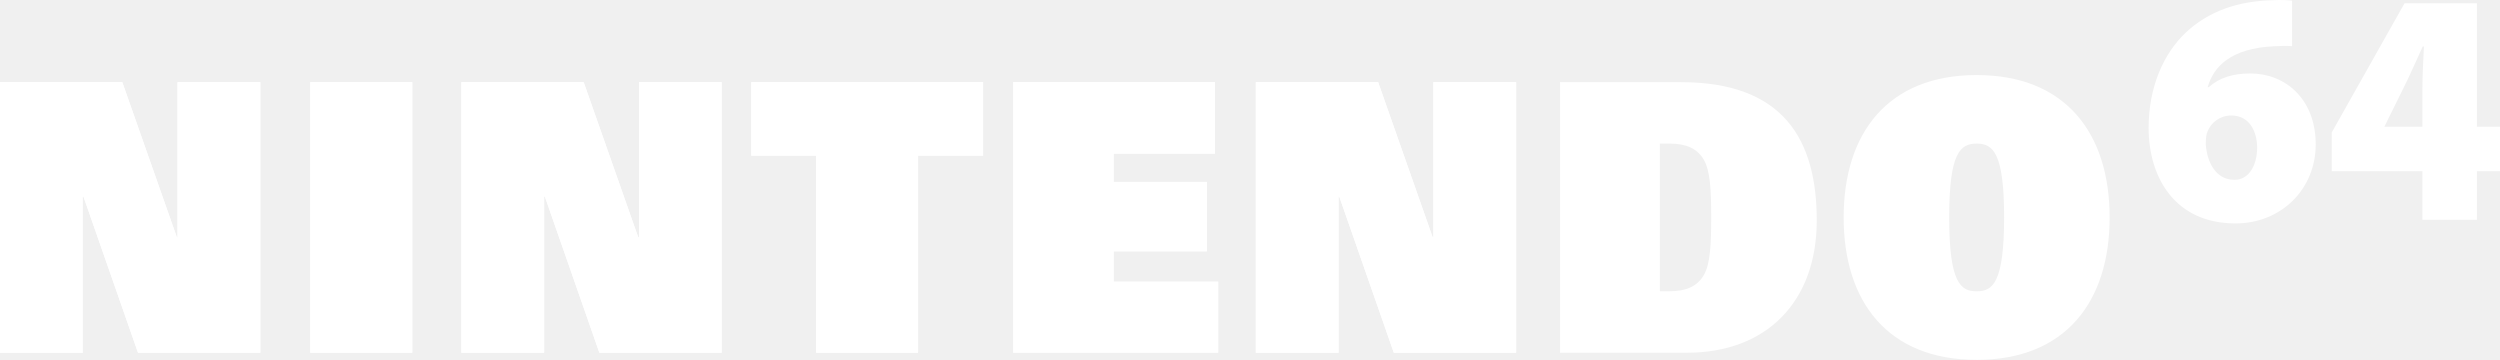
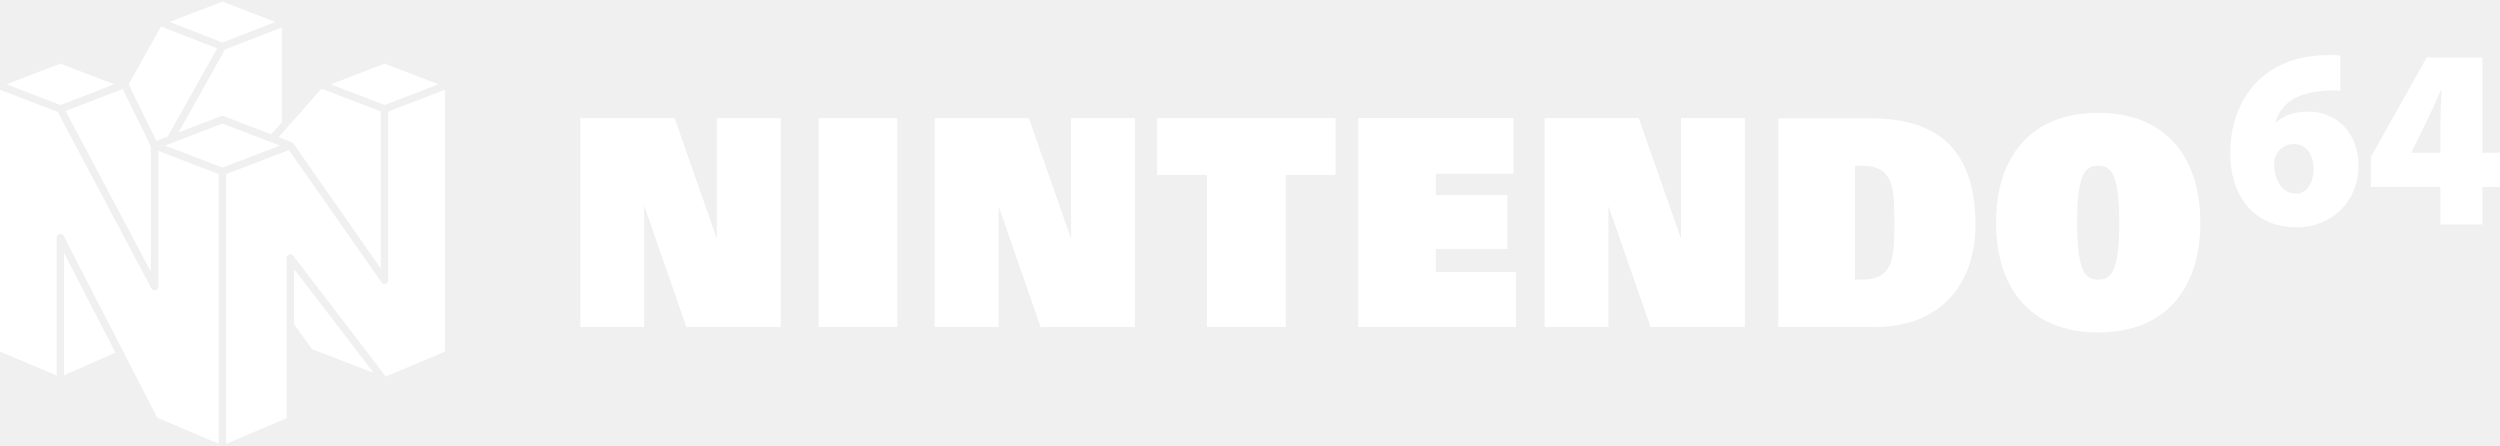
- <svg xmlns="http://www.w3.org/2000/svg" version="1.1" viewBox="0 0 264 38">
-   <g transform="matrix(0.44, 0, 0, 0.438092, 0, 0.000096)">
-     <polygon id="polygon3518" points="33.122 85.023 62.473 85.023 62.473 19.803 42.615 19.803 42.615 57.202 42.444 57.202 29.347 19.803 0 19.803 0 85.023 19.846 85.023 19.846 47.375 20.025 47.375" style="fill-opacity: 1; fill: rgb(255, 255, 255);" />
-     <polygon id="polygon3520" points="143.849 85.023 173.2 85.023 173.2 19.803 153.354 19.803 153.354 57.202 153.175 57.202 140.078 19.803 110.731 19.803 110.731 85.023 130.589 85.023 130.589 47.375 130.76 47.375" style="fill-opacity: 1; fill: rgb(255, 255, 255);" />
-     <polygon id="polygon3522" points="334.517 85.023 363.872 85.023 363.872 19.803 344.018 19.803 344.018 57.202 343.843 57.202 330.75 19.803 301.399 19.803 301.399 85.023 321.249 85.023 321.249 47.375 321.424 47.375" style="fill-opacity: 1; fill: rgb(255, 255, 255);" />
-     <polygon id="polygon3524" points="74.46 19.803 98.942 19.803 98.942 85.023 74.46 85.023" style="fill-opacity: 1; fill: rgb(255, 255, 255);" />
-     <polygon id="polygon3526" points="195.856 37.52 180.299 37.52 180.299 19.803 235.941 19.803 235.941 37.52 220.33 37.52 220.33 85.023 195.856 85.023" style="fill-opacity: 1; fill: rgb(255, 255, 255);" />
-     <polygon id="polygon3536" points="243.169 19.783 291.583 19.783 291.583 37.037 267.265 37.037 267.265 43.856 289.657 43.856 289.657 60.577 267.265 60.577 267.265 67.894 292.362 67.894 292.362 85.004 243.169 85.004" style="fill-opacity: 1; fill: rgb(255, 255, 255);" />
-     <path id="path3528" d="M 374.408 19.803 L 403.412 19.803 C 428.147 19.803 436.02 33.803 436.02 53.135 C 436.02 72.829 423.873 85.023 404.876 85.023 L 374.408 85.023 L 374.408 19.803 L 374.408 19.803 Z M 398.372 70.202 L 400.758 70.202 C 404.697 70.202 407.335 68.996 408.877 66.376 C 410.5 63.663 410.687 58.728 410.687 52.411 C 410.687 46.09 410.5 41.159 408.877 38.442 C 407.335 35.819 404.697 34.612 400.758 34.612 L 398.372 34.612 L 398.372 70.202 L 398.372 70.202 Z" style="fill-opacity: 1; fill: rgb(255, 255, 255);" />
-     <path id="path3530" d="M 474.397 18.09 C 495.706 18.09 506.312 32.086 506.312 52.411 C 506.312 72.74 495.702 86.74 474.397 86.74 C 453.08 86.74 442.477 72.74 442.477 52.411 C 442.477 32.086 453.076 18.09 474.397 18.09 L 474.397 18.09 Z M 474.397 70.214 C 478.157 70.214 480.986 68.365 480.986 52.411 C 480.986 36.815 478.324 34.612 474.397 34.612 C 470.462 34.612 467.804 36.815 467.804 52.411 C 467.804 68.365 470.629 70.214 474.397 70.214 L 474.397 70.214 Z" style="fill-opacity: 1; fill: rgb(255, 255, 255);" />
-     <polygon id="polygon3566" points="33.122 85.023 62.473 85.023 62.473 19.803 42.615 19.803 42.615 57.202 42.444 57.202 29.347 19.803 0 19.803 0 85.023 19.846 85.023 19.846 47.375 20.025 47.375" style="fill-opacity: 1; fill: rgb(255, 255, 255);" />
-     <polygon id="polygon3568" points="143.849 85.023 173.2 85.023 173.2 19.803 153.354 19.803 153.354 57.202 153.175 57.202 140.078 19.803 110.731 19.803 110.731 85.023 130.589 85.023 130.589 47.375 130.76 47.375" style="fill-opacity: 1; fill: rgb(255, 255, 255);" />
-     <polygon id="polygon3570" points="334.517 85.023 363.872 85.023 363.872 19.803 344.018 19.803 344.018 57.202 343.843 57.202 330.75 19.803 301.399 19.803 301.399 85.023 321.249 85.023 321.249 47.375 321.424 47.375" style="fill-opacity: 1; fill: rgb(255, 255, 255);" />
-     <polygon id="polygon3572" points="74.46 19.803 98.942 19.803 98.942 85.023 74.46 85.023" style="fill-opacity: 1; fill: rgb(255, 255, 255);" />
-     <polygon id="polygon3574" points="195.856 37.52 180.299 37.52 180.299 19.803 235.941 19.803 235.941 37.52 220.33 37.52 220.33 85.023 195.856 85.023" style="fill-opacity: 1; fill: rgb(255, 255, 255);" />
-     <polygon id="polygon3576" points="243.169 19.783 291.583 19.783 291.583 37.037 267.265 37.037 267.265 43.856 289.657 43.856 289.657 60.577 267.265 60.577 267.265 67.894 292.362 67.894 292.362 85.004 243.169 85.004" style="fill-opacity: 1; fill: rgb(255, 255, 255);" />
-     <path id="path3532" d="M 550.095 11.131 C 548.791 11.018 547.526 11.069 545.759 11.151 C 535.433 11.629 531.257 16.027 529.84 21.002 L 530.089 21.002 C 532.662 18.752 535.838 17.705 540.096 17.705 C 548.289 17.705 555.77 23.66 555.77 34.834 C 555.77 45.526 547.55 53.855 536.519 53.855 C 521.986 53.855 515.669 42.755 515.669 30.853 C 515.669 21.188 519.098 12.999 524.726 7.718 C 530.086 2.755 536.99 0.249 545.448 0.054 C 547.686 -0.074 549.017 0.054 550.095 0.151 L 550.095 11.131 L 550.095 11.131 Z M 536.336 43.339 C 539.684 43.339 541.715 39.917 541.715 35.547 C 541.688 31.861 539.999 27.84 535.507 27.84 C 532.767 27.84 530.627 29.58 529.821 31.678 C 529.51 32.324 529.389 33.238 529.389 34.795 C 529.677 38.964 531.685 43.339 536.255 43.339 L 536.336 43.339 L 536.336 43.339 Z" style="fill-opacity: 1; fill: rgb(255, 255, 255);" />
-     <path id="path3534" d="M 581.376 52.976 L 581.376 41.272 L 559.619 41.272 L 559.619 31.919 L 577.087 0.79 L 594.469 0.79 L 594.469 30.549 L 600 30.549 L 600 41.272 L 594.469 41.272 L 594.469 52.976 L 581.376 52.976 L 581.376 52.976 Z M 581.376 30.549 L 581.376 21.582 C 581.376 18.265 581.575 14.821 581.746 11.193 L 581.462 11.193 C 579.843 14.716 578.434 18.067 576.597 21.706 L 572.319 30.393 L 572.272 30.553 L 581.376 30.549 L 581.376 30.549 Z" style="fill-opacity: 1; fill: rgb(255, 255, 255);" />
+ <svg xmlns="http://www.w3.org/2000/svg" clip-rule="evenodd" fill-rule="evenodd" stroke-linejoin="round" stroke-miterlimit="2" viewBox="0 0 600 107">
+   <g fill="#fff" fill-rule="nonzero">
+     <path d="m164.774 78.472h22.535v-50.073h-15.246v28.713h-.132l-10.053-28.713h-22.533v50.073h15.238v-28.903h.137z" />
+     <path d="m249.787 78.472h22.533v-50.073h-15.236v28.713h-.138l-10.054-28.713h-22.531v50.073h15.245v-28.903h.132z" />
+     <path d="m396.174 78.472h22.537v-50.073h-15.242v28.713h-.136l-10.053-28.713h-22.534v50.073h15.241v-28.903h.133z" />
+     <path d="m196.514 28.399h18.796v50.073h-18.796z" />
+     <path d="m289.716 42.001h-11.944v-13.602h42.72v13.602h-11.985v36.471h-18.791z" />
+     <path d="m326.042 28.385h37.17v13.245h-18.673v5.236h17.193v12.838h-17.193v5.618h19.269v13.134h-37.766z" />
+     <path d="m426.8 28.399h22.267c18.992 0 25.037 10.749 25.037 25.59 0 15.12-9.327 24.484-23.913 24.484h-23.391zm18.399 38.696h1.832c3.022 0 5.048-.927 6.232-2.938 1.248-2.082 1.387-5.874 1.387-10.723 0-4.854-.142-8.638-1.387-10.723-1.184-2.014-3.21-2.941-6.232-2.941h-1.832z" />
+     <path d="m503.566 27.086c16.362 0 24.503 10.745 24.503 26.349 0 15.608-8.143 26.356-24.503 26.356-16.364 0-24.505-10.748-24.505-26.356 0-15.604 8.138-26.349 24.505-26.349zm0 40.015c2.886 0 5.061-1.419 5.061-13.667 0-11.973-2.044-13.664-5.061-13.664-3.02 0-5.061 1.691-5.061 13.664 0 12.249 2.17 13.667 5.061 13.667z" />
+     <path d="m164.774 78.472h22.535v-50.073h-15.246v28.713h-.132l-10.053-28.713h-22.533v50.073h15.238v-28.903h.137z" />
+     <path d="m249.787 78.472h22.533v-50.073h-15.236v28.713h-.138l-10.054-28.713h-22.531v50.073h15.245v-28.903h.132z" />
+     <path d="m396.174 78.472h22.537v-50.073h-15.242v28.713h-.136l-10.053-28.713h-22.534v50.073h15.241v-28.903h.133z" />
+     <path d="m196.514 28.399h18.796v50.073h-18.796z" />
+     <path d="m289.716 42.001h-11.944v-13.602h42.72v13.602h-11.985v36.471h-18.791z" />
+     <path d="m326.042 28.385h37.17v13.245h-18.673v5.236h17.193v12.838h-17.193v5.618h19.269v13.134h-37.766z" />
+     <path d="m561.685 21.741c-1-.088-1.972-.046-3.329.015-7.929.366-11.135 3.745-12.222 7.562h.192c1.974-1.725 4.414-2.531 7.683-2.531 6.289 0 12.033 4.573 12.033 13.152 0 8.209-6.31 14.603-14.78 14.603-11.157 0-16.011-8.521-16.011-17.658 0-7.422 2.634-13.708 6.956-17.763 4.113-3.811 9.418-5.736 15.91-5.884 1.719-.099 2.74 0 3.568.075zm-10.564 24.727c2.571 0 4.13-2.626 4.13-5.981-.021-2.831-1.317-5.917-4.765-5.917-2.106 0-3.747 1.335-4.367 2.947-.241.494-.331 1.198-.331 2.393.22 3.199 1.763 6.559 5.269 6.559z" />
+     <path d="m585.701 53.867v-8.986h-16.704v-7.18l13.412-23.899h13.346v22.847h4.245v8.232h-4.245v8.986zm0-17.218v-6.885c0-2.545.153-5.188.283-7.975h-.219c-1.241 2.704-2.322 5.279-3.734 8.072l-3.282 6.669-.035.121z" />
+     <path d="m0 21.534v62.855s13.598 5.711 13.598 5.711v-33.064l.005-.095.015-.093.024-.089.041-.103.053-.096.064-.089.074-.08.084-.071.093-.06.084-.041.088-.033.102-.025.104-.014h.111l.11.013.107.027.102.039.096.052.09.063.082.074.073.085.053.078.027.051 14.43 28.014.006.011 8.034 15.599s14.749 6.24 14.749 6.24v-64.705l-14.502-5.555v32.547c0 .409-.279.766-.676.865-.068.017-.137.025-.205.026h-.018c-.321-.003-.623-.18-.779-.473l-22.462-42.319-13.857-5.345zm106.777 0-13.597 5.244v40.486c0 .389-.253.733-.624.85-.081.025-.163.039-.245.041h-.018c-.287.001-.564-.136-.734-.38l-22.217-31.755-15.061 5.768v64.705l14.502-6.135v-38.432l.006-.106.018-.103.031-.099.041-.095.051-.088.066-.088.078-.08.085-.069.09-.055.096-.045.1-.033.105-.022.112-.008.112.005.115.021.078.023.097.041.086.048.058.04.068.056.047.047c.009.009.017.019.025.028.012.013.022.026.033.04l22.197 28.969 14.199-5.964zm-91.398 68.538 12.314-5.453-12.314-23.907zm74.283-.595-14.798-5.685s-4.3-6.027-4.3-6.027v-13.212zm-53.447-54.332v30.056s-20.469-38.564-20.469-38.564 13.682-5.277 13.682-5.277zm55.183-8.367-14.229-5.488-7.877 8.877c-.025.039-.053.077-.085.112l-2.342 2.628 1.701.653 1.426.546c.181.069.329.192.429.347l20.977 29.983zm-50.211 7.553 12.203-4.677 13.793 5.284-13.793 5.283-13.792-5.283zm-10.313-14.07 6.672 13.554 2.704-1.036 11.861-21.167-13.475-5.242zm34.211 11.963 2.566-2.892v-22.753l-13.641 5.289-11.159 19.915 10.22-3.915.098-.031.099-.019.101-.008.102.003.1.015.099.026.038.014zm-37.696-11.988-12.901 4.976-12.901-4.976 12.901-4.963zm52.001-.001 12.899 4.977 12.901-4.976-12.901-4.963zm-38.685-14.972 12.684-4.884 12.685 4.9-12.684 4.919z" />
  </g>
</svg>
